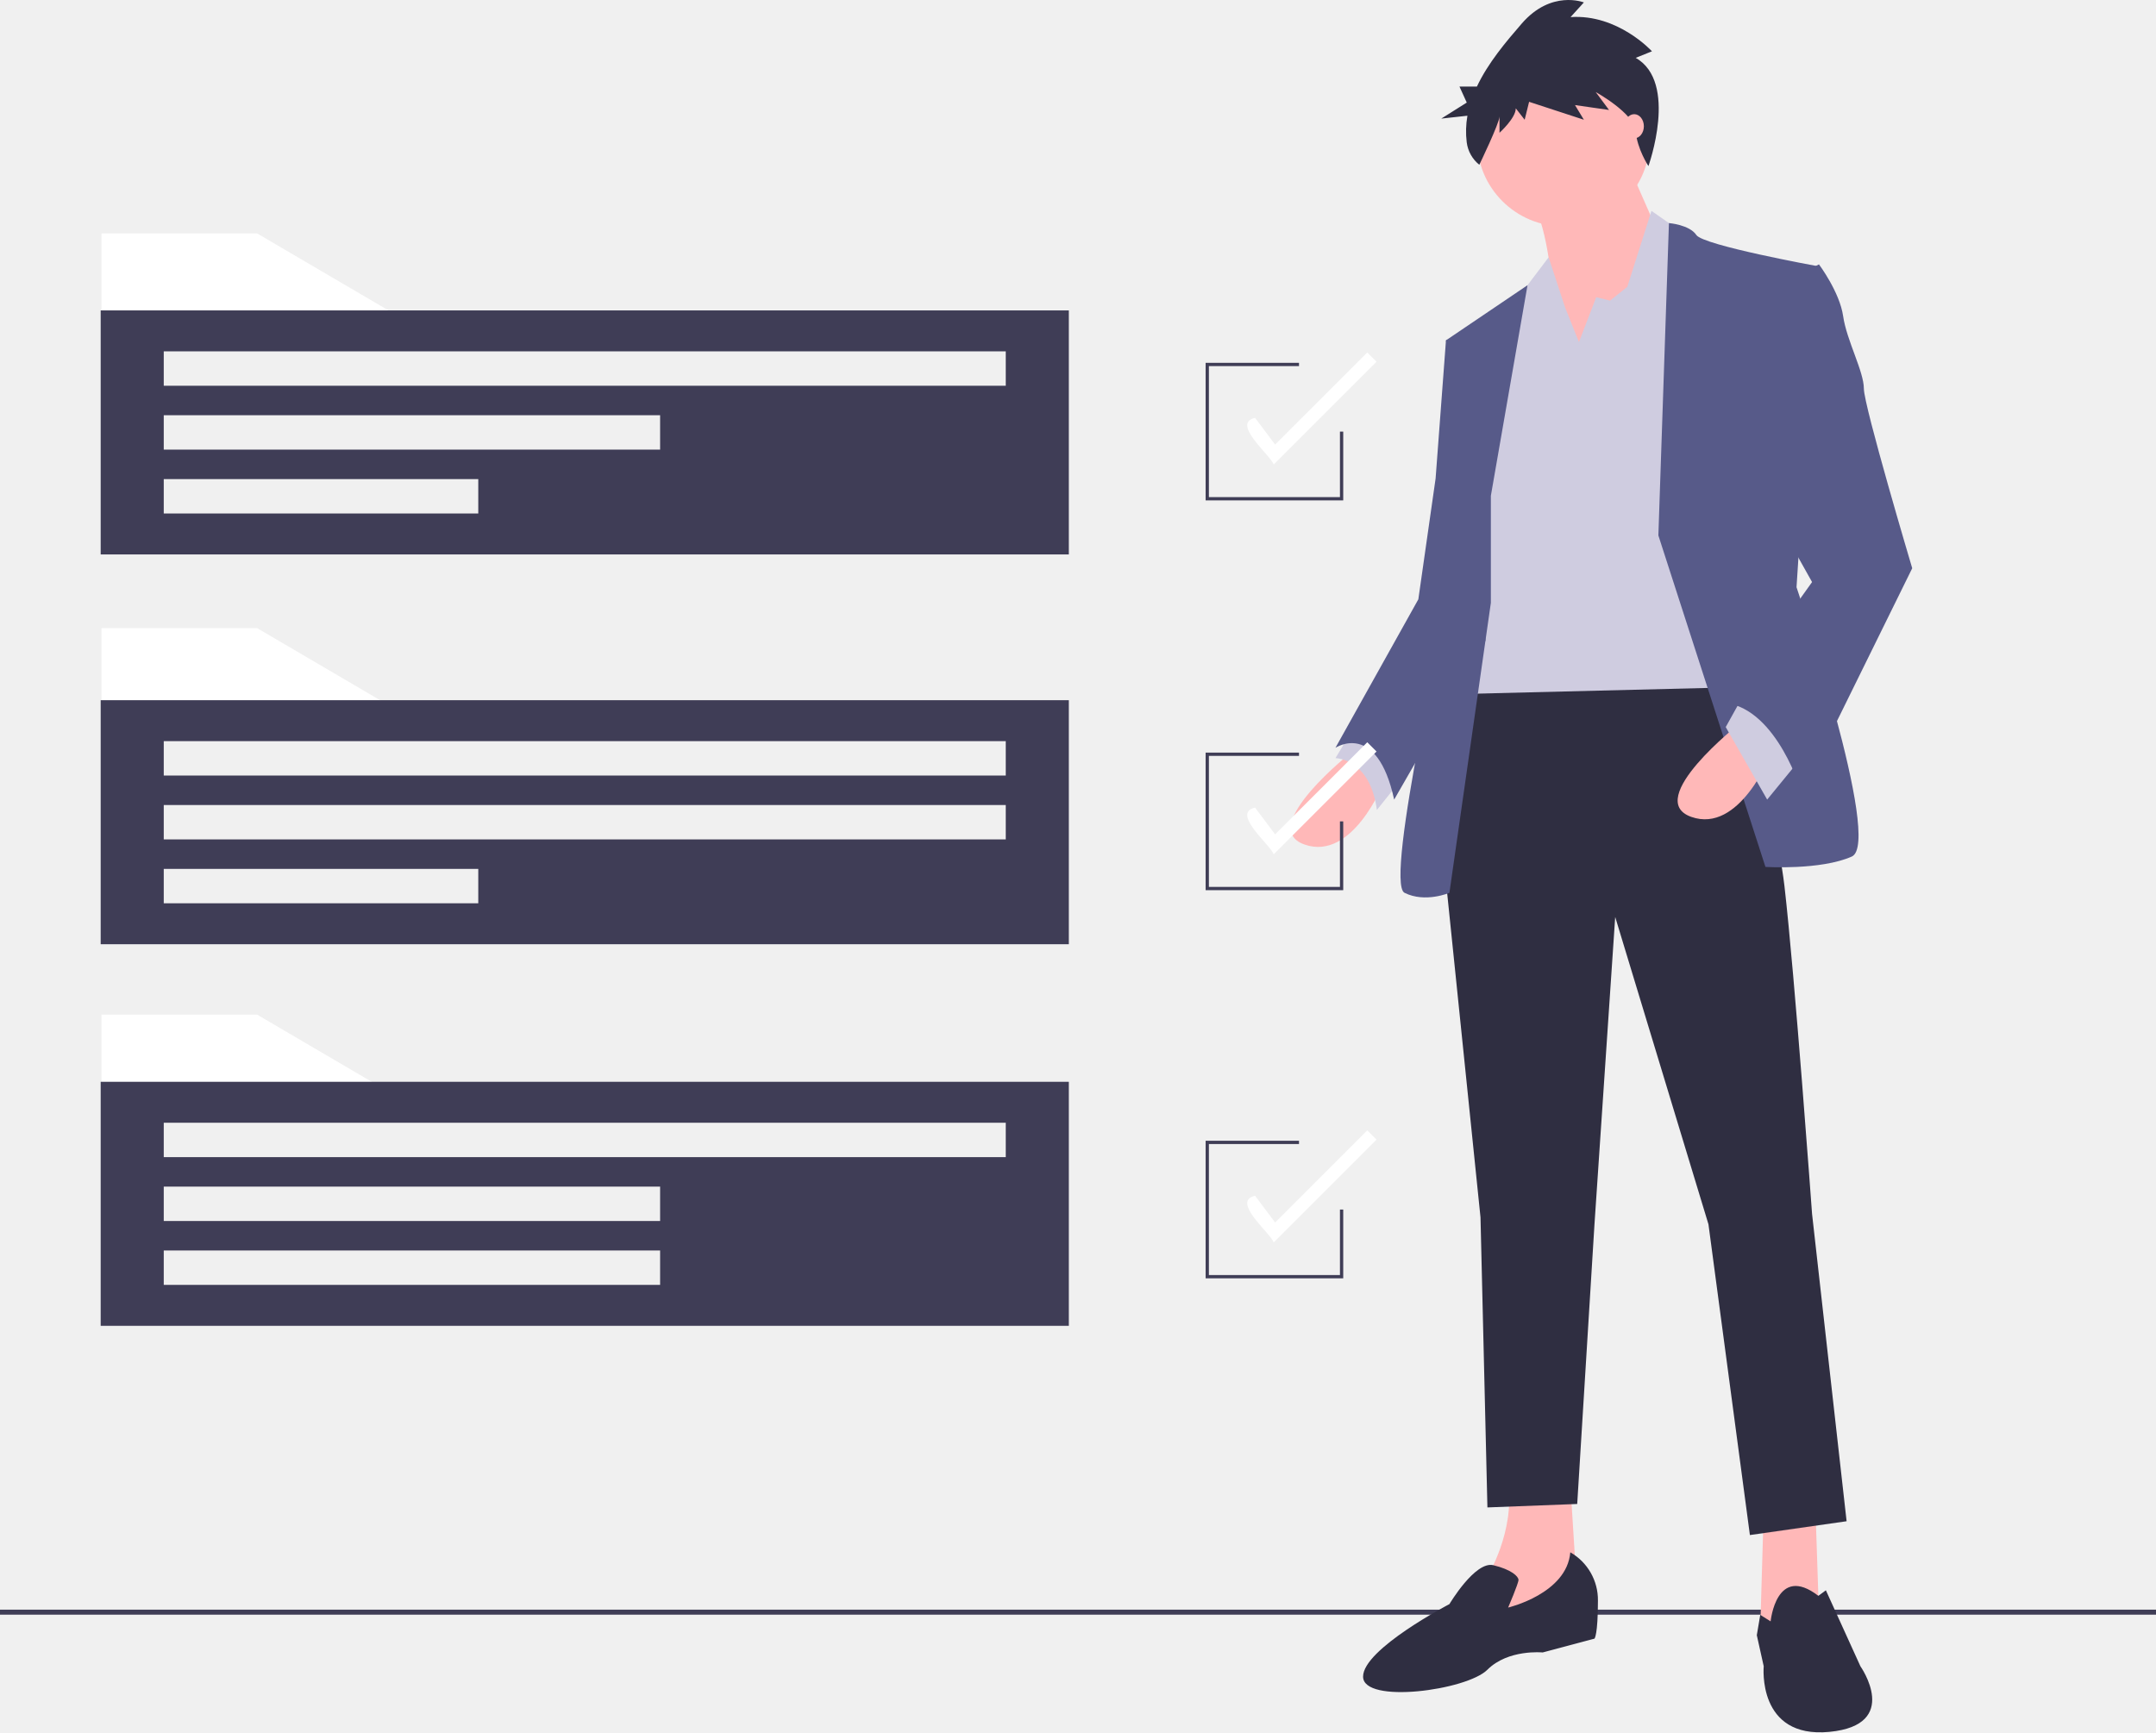
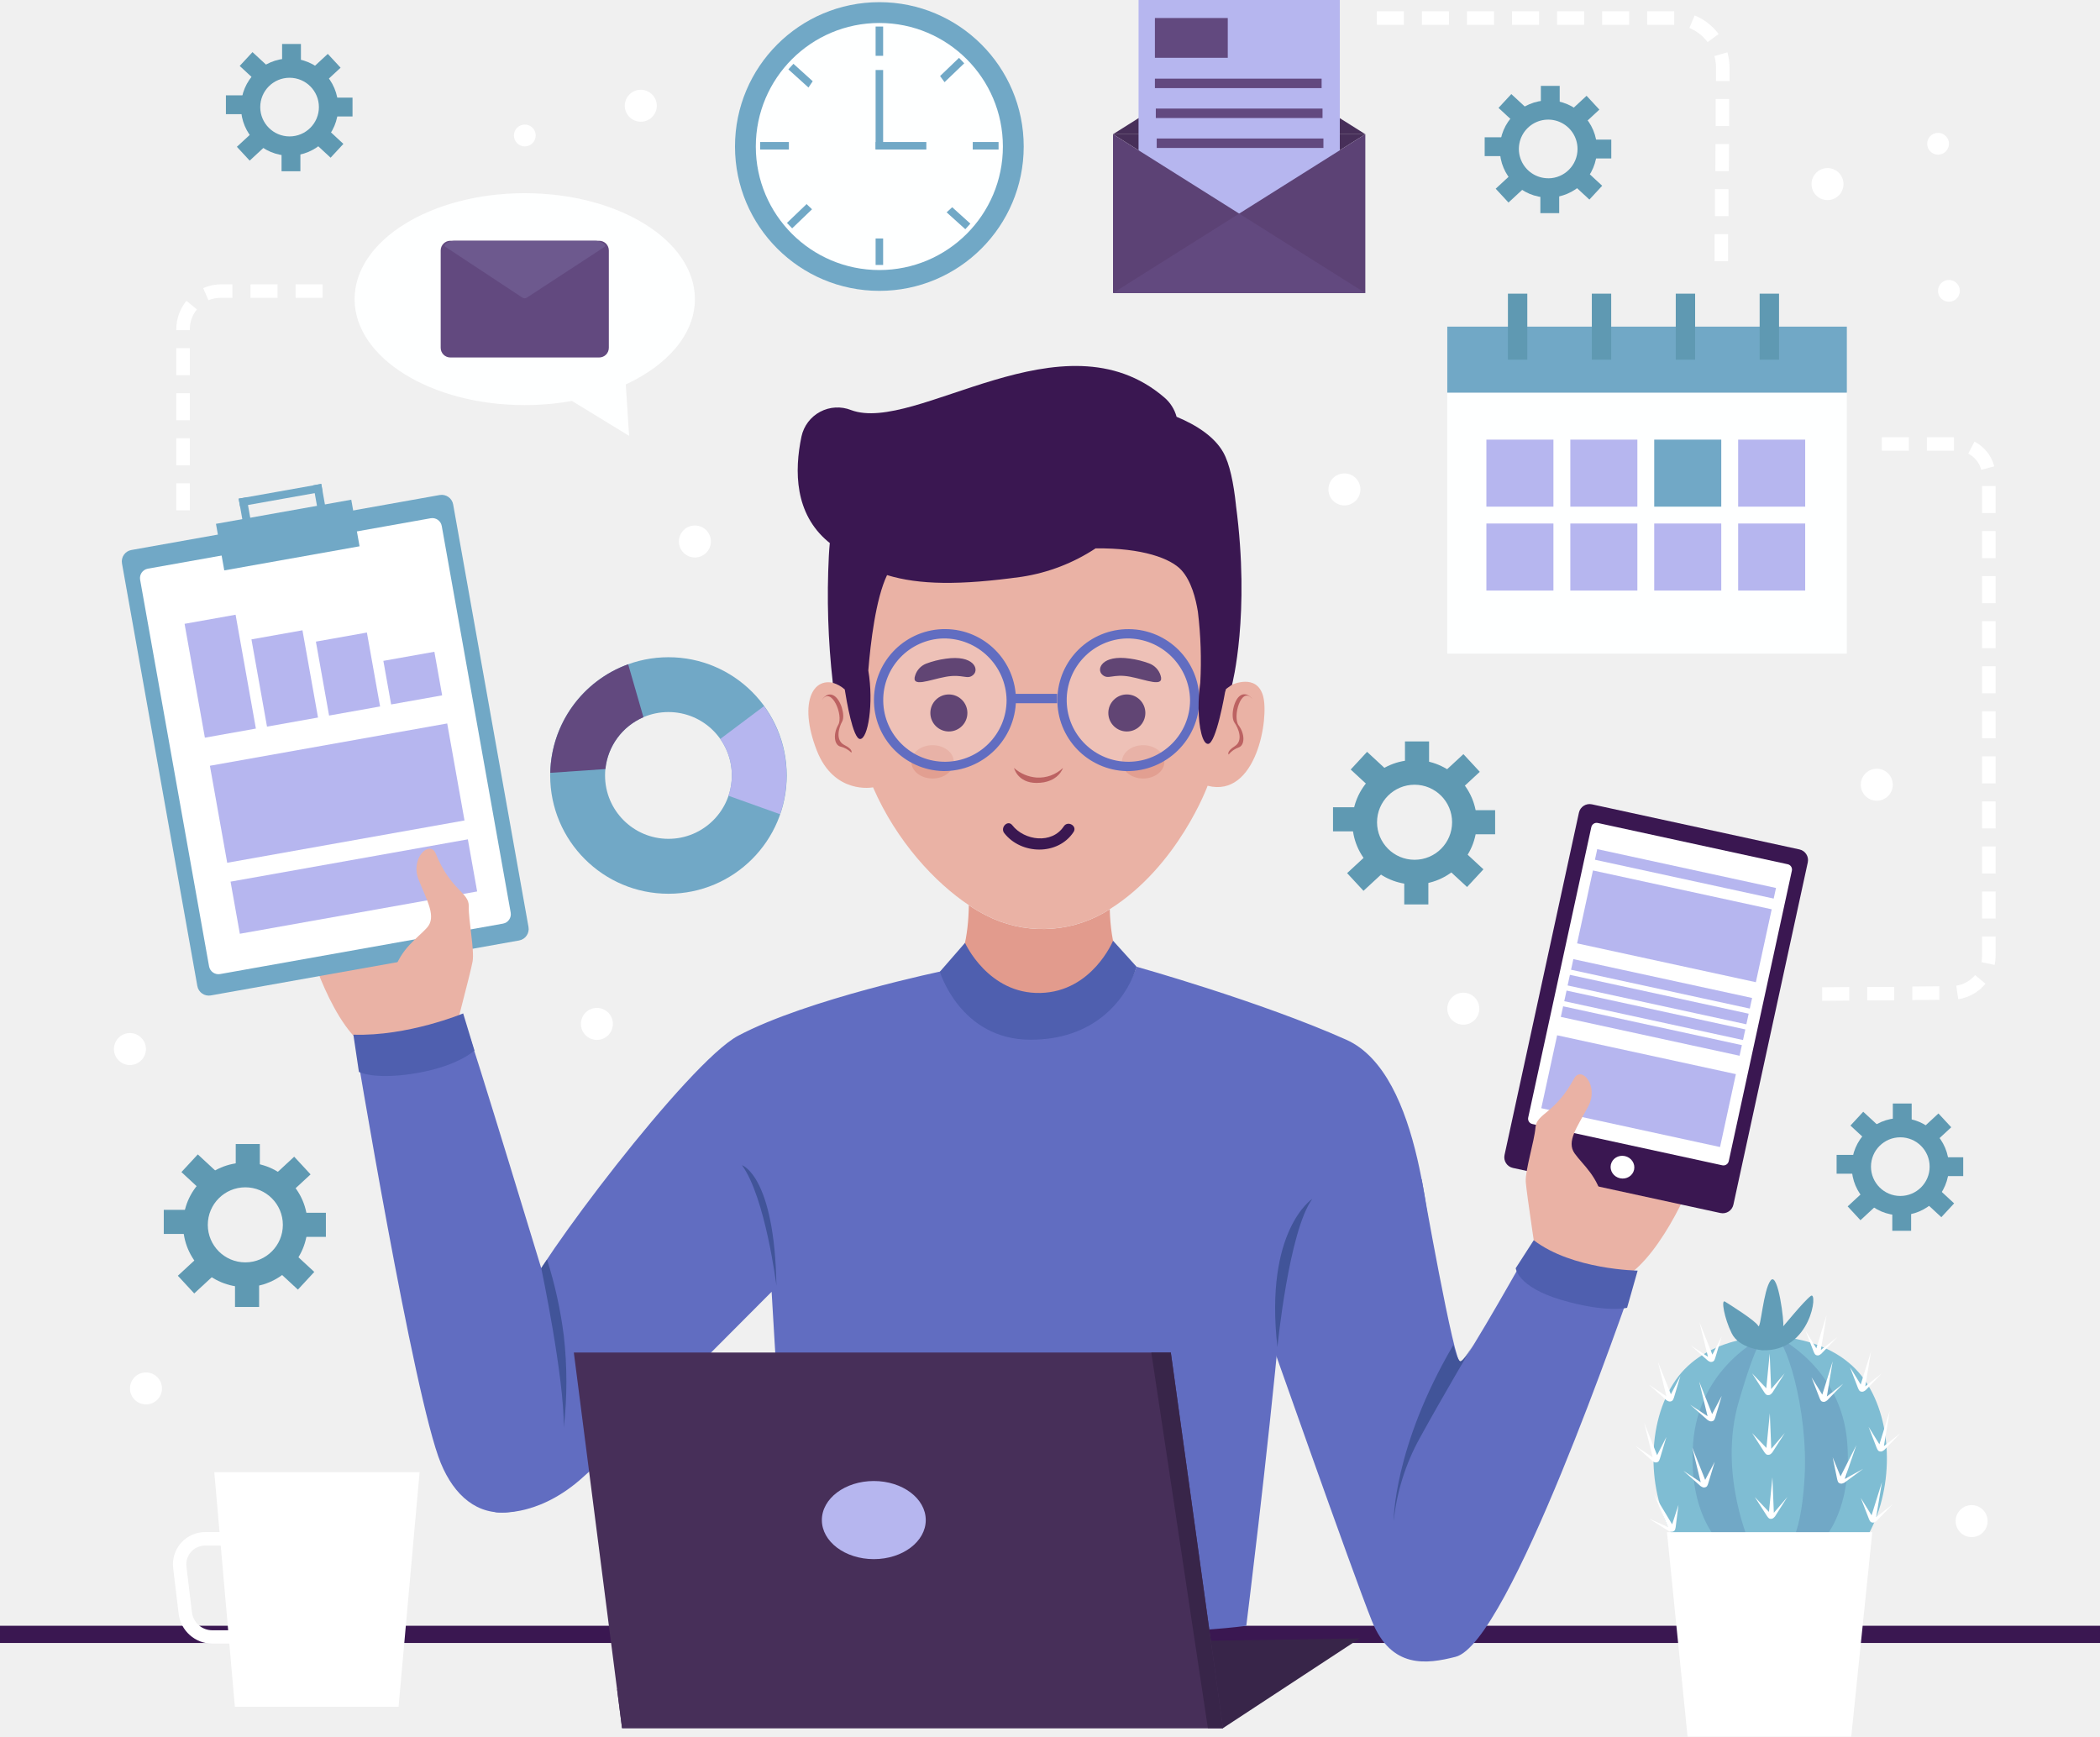
- <svg xmlns="http://www.w3.org/2000/svg" id="b3347a10-18dd-4c71-91c3-38a98340ba03" data-name="Layer 1" width="963.51" height="774.364" viewBox="0 0 963.51 774.364">
-   <rect y="719.526" width="963.51" height="2.241" fill="#3f3d56" />
-   <path d="M722.77,398.628s-43.217,33.956-21.609,41.674,35.5-27.783,35.5-27.783Z" transform="translate(-118.2452 -62.8178)" fill="#ffb8b8" />
-   <path d="M724.313,386.28l-9.261,15.435s15.435,0,18.522,23.152l12.348-15.435Z" transform="translate(-118.2452 -62.8178)" fill="#cfcce0" />
-   <polygon points="811.35 675.375 812.894 721.679 794.372 732.483 786.655 727.853 788.198 675.375 811.35 675.375" fill="#ffb8b8" />
-   <path d="M820.009,725.845l3.087,49.391-43.217,18.522,3.087-26.239s12.348-20.065,9.261-41.674Z" transform="translate(-118.2452 -62.8178)" fill="#ffb8b8" />
-   <path d="M886.378,353.868s24.696,64.826,29.326,104.956,12.348,146.63,12.348,146.63L943.487,742.823l-43.217,6.174L881.748,610.084,840.074,472.715l-9.261,137.369-7.717,125.021-40.13,1.543-3.087-129.652L762.9,441.846l9.261-78.717Z" transform="translate(-118.2452 -62.8178)" fill="#2f2e41" />
-   <path d="M909.53,787.584s2.532-25.923,21.331-11.418l3.365-2.473,15.435,33.956s18.522,26.239-13.891,29.326-29.326-29.326-29.326-29.326l-3.087-13.891,1.543-9.097Z" transform="translate(-118.2452 -62.8178)" fill="#2f2e41" />
-   <path d="M820.009,756.714a24.521,24.521,0,0,1,12.348,21.609c0,15.435-1.543,16.978-1.543,16.978L807.661,801.475s-15.435-1.543-24.696,7.717-55.565,15.435-55.565,3.087,38.587-32.413,38.587-32.413,11.459-19.352,19.621-17.393,11.249,5.046,11.249,6.589-4.63,12.348-4.63,12.348S818.465,775.236,820.009,756.714Z" transform="translate(-118.2452 -62.8178)" fill="#2f2e41" />
-   <circle cx="698.677" cy="62.616" r="38.587" fill="#ffb8b8" />
-   <path d="M845.476,135.466l16.978,38.587-46.304,66.369s-3.087-72.543-12.348-84.891S845.476,135.466,845.476,135.466Z" transform="translate(-118.2452 -62.8178)" fill="#ffb8b8" />
-   <polygon points="705.622 152.909 713.34 132.844 719.513 134.387 727.231 128.213 738.035 94.257 753.47 105.061 773.535 307.256 648.514 310.343 665.492 169.887 680.927 129.757 692.068 115.028 699.448 137.474 705.622 152.909" fill="#cfcce0" />
-   <path d="M859.367,302.161l4.723-139.62s9.168.707,12.255,5.337,54.022,13.891,54.022,13.891l-9.261,143.543s38.587,114.217,24.696,120.391-38.587,4.63-38.587,4.63Z" transform="translate(-118.2452 -62.8178)" fill="#575a89" />
-   <path d="M784.509,284.411l16.374-94.098-36.439,24.642,9.261,67.913-7.717,46.304S736.661,457.28,745.922,461.911s20.065,0,20.065,0l18.522-129.652Z" transform="translate(-118.2452 -62.8178)" fill="#575a89" />
-   <path d="M775.248,211.868l-10.804,3.087-4.63,61.739-7.717,54.022L715.053,397.085s18.522-12.348,26.239,23.152l40.796-71.026Z" transform="translate(-118.2452 -62.8178)" fill="#575a89" />
-   <path d="M895.639,386.28s-43.217,33.956-21.609,41.674,35.5-27.783,35.5-27.783Z" transform="translate(-118.2452 -62.8178)" fill="#ffb8b8" />
-   <polygon points="803.633 340.441 789.742 357.419 771.22 325.006 778.937 311.115 803.633 340.441" fill="#cfcce0" />
-   <path d="M918.791,187.172l12.348-6.174s9.261,12.348,10.804,23.152,9.261,24.696,9.261,32.413,21.609,80.261,21.609,80.261L923.422,417.15s-10.804-37.043-33.956-40.13L928.052,322.998,906.443,284.411Z" transform="translate(-118.2452 -62.8178)" fill="#575a89" />
-   <path d="M849.225,88.668l7.276-2.913S841.287,69.005,820.119,70.462l5.954-6.554s-14.553-5.826-27.783,9.467c-6.955,8.039-15.001,17.489-20.018,28.135h-7.793l3.252,7.161L762.349,115.832l11.684-1.286a40.018,40.018,0,0,0-.317,11.878,15.369,15.369,0,0,0,5.628,10.054h0s9.024-18.679,9.024-21.592v7.283s7.276-6.554,7.276-10.924l3.969,5.098,1.984-8.011,24.475,8.011-3.969-6.554,15.214,2.185-5.954-8.011s17.199,9.467,17.86,17.478c.661,8.011,5.696,15.602,5.696,15.602S868.408,99.592,849.225,88.668Z" transform="translate(-118.2452 -62.8178)" fill="#2f2e41" />
-   <ellipse cx="730.318" cy="56.442" rx="4.322" ry="5.402" fill="#ffb8b8" />
-   <polygon points="178.601 318.118 45.361 318.118 45.361 280.782 114.91 280.782 178.601 318.118" fill="#ffffff" />
-   <path d="M163.24,375.811V484.893H595.905V375.811ZM331.987,466.591H191.426V451.217H331.987ZM567.72,438.039h-376.294V422.665h376.294Zm0-28.551h-376.294V394.114h376.294Z" transform="translate(-118.2452 -62.8178)" fill="#3f3d56" />
-   <polygon points="178.601 141.685 45.361 141.685 45.361 104.348 114.91 104.348 178.601 141.685" fill="#ffffff" />
-   <path d="M163.24,201.574V310.655H595.905V201.574ZM331.987,292.353H191.426V276.979H331.987Zm81.262-28.551H191.426V248.428H413.249Zm154.471-28.551h-376.294V219.876h376.294Z" transform="translate(-118.2452 -62.8178)" fill="#3f3d56" />
-   <polygon points="178.601 490.891 45.361 490.891 45.361 453.555 114.91 453.555 178.601 490.891" fill="#ffffff" />
-   <path d="M163.24,546.388V655.47H595.905V546.388Zm250.009,90.779H191.426V621.793H413.249Zm0-28.551H191.426V593.242H413.249Zm154.471-28.551h-376.294V564.69h376.294Z" transform="translate(-118.2452 -62.8178)" fill="#3f3d56" />
-   <polygon points="600.285 223.679 538.789 223.679 538.789 162.183 580.519 162.183 580.519 163.647 540.254 163.647 540.254 222.215 598.821 222.215 598.821 192.931 600.285 192.931 600.285 223.679" fill="#3f3d56" />
-   <path d="M687.466,270.456c-1.421-4.196-19.242-18.46-8.322-20.857l8.955,11.941,41.172-41.171,4.141,4.141Z" transform="translate(-118.2452 -62.8178)" fill="#ffffff" />
-   <polygon points="600.285 397.916 538.789 397.916 538.789 336.42 580.519 336.42 580.519 337.885 540.254 337.885 540.254 396.452 598.821 396.452 598.821 367.168 600.285 367.168 600.285 397.916" fill="#3f3d56" />
-   <path d="M687.466,444.694c-1.421-4.196-19.242-18.46-8.322-20.857l8.955,11.941,41.172-41.171,4.141,4.141Z" transform="translate(-118.2452 -62.8178)" fill="#ffffff" />
-   <polygon points="600.285 571.421 538.789 571.421 538.789 509.926 580.519 509.926 580.519 511.39 540.254 511.39 540.254 569.957 598.821 569.957 598.821 540.673 600.285 540.673 600.285 571.421" fill="#3f3d56" />
-   <path d="M687.466,618.199c-1.421-4.196-19.242-18.46-8.322-20.857l8.955,11.941,41.172-41.171,4.141,4.141Z" transform="translate(-118.2452 -62.8178)" fill="#ffffff" />
+ <svg xmlns="http://www.w3.org/2000/svg" id="OBJECTS" viewBox="0 0 466.09 385.46">
+   <defs>
+     <style>.cls-1{fill:#5f99b2;}.cls-2{fill:#7fbdd3;}.cls-3{fill:#71a8c6;}.cls-4{fill:#fff;}.cls-5{fill:#629db7;}.cls-17,.cls-6{fill:#feffff;}.cls-7{fill:#3a1751;}.cls-8{fill:#62497f;}.cls-9{fill:#6d598e;}.cls-10{fill:#b6b6ef;}.cls-11{fill:#472f59;}.cls-12{fill:#5c4275;}.cls-13{fill:#e29b8d;}.cls-14{fill:#eab2a5;}.cls-15{fill:#bc6262;}.cls-16{fill:#e29f91;}.cls-17{opacity:0.2;}.cls-18{fill:#616dc1;}.cls-19{fill:#415499;}.cls-20{fill:#4f5faf;}.cls-21{fill:#382549;}</style>
+   </defs>
+   <path class="cls-1" d="M330.83,223.42a13.81,13.81,0,1,0,13.81,13.81A13.81,13.81,0,0,0,330.83,223.42Zm0,22.14a8.33,8.33,0,1,1,8.33-8.33A8.33,8.33,0,0,1,330.83,245.56Z" transform="translate(-16.87 -54.72)" />
+   <rect class="cls-1" x="311.83" y="164.57" width="5.35" height="7.24" />
+   <rect class="cls-1" x="313.66" y="232.95" width="5.35" height="7.24" transform="translate(62.91 498.19) rotate(-90)" />
+   <rect class="cls-1" x="342.41" y="233.61" width="5.35" height="7.24" transform="translate(90.99 527.59) rotate(-90)" />
+   <rect class="cls-1" x="338.17" y="222.91" width="5.35" height="7.24" transform="translate(258.66 -232.2) rotate(47.21)" />
+   <rect class="cls-1" x="318.44" y="222.4" width="5.35" height="7.24" transform="translate(688.26 89.19) rotate(132.79)" />
+   <rect class="cls-1" x="311.67" y="193.51" width="5.35" height="7.24" />
+   <rect class="cls-1" x="338.97" y="243.58" width="5.35" height="7.24" transform="translate(-88.72 275.25) rotate(-47.21)" />
+   <rect class="cls-1" x="317.64" y="244.41" width="5.35" height="7.24" transform="translate(339.04 596.86) rotate(-132.79)" />
+   <path class="cls-1" d="M71.32,312.78a13.81,13.81,0,1,0,13.81,13.81A13.81,13.81,0,0,0,71.32,312.78Zm0,22.14a8.33,8.33,0,1,1,8.33-8.33A8.33,8.33,0,0,1,71.32,334.92Z" transform="translate(-16.87 -54.72)" />
+   <rect class="cls-1" x="52.32" y="253.93" width="5.35" height="7.24" />
+   <rect class="cls-1" x="54.15" y="322.31" width="5.35" height="7.24" transform="translate(-285.96 328.04) rotate(-90)" />
+   <rect class="cls-1" x="82.9" y="322.97" width="5.35" height="7.24" transform="translate(-257.88 357.44) rotate(-90)" />
+   <rect class="cls-1" x="78.66" y="312.27" width="5.35" height="7.24" transform="translate(241.02 -13.11) rotate(47.21)" />
+   <rect class="cls-1" x="58.93" y="311.76" width="5.35" height="7.24" transform="translate(318.03 429.69) rotate(132.79)" />
+   <rect class="cls-1" x="52.16" y="282.86" width="5.35" height="7.24" />
+   <rect class="cls-1" x="79.46" y="332.94" width="5.35" height="7.24" transform="translate(-237.5 113.47) rotate(-47.21)" />
+   <rect class="cls-1" x="58.13" y="333.77" width="5.35" height="7.24" transform="translate(-162.34 556.49) rotate(-132.79)" />
+   <path class="cls-1" d="M438.64,302.89a10.79,10.79,0,1,0,10.79,10.79A10.79,10.79,0,0,0,438.64,302.89Zm0,17.29a6.51,6.51,0,1,1,6.51-6.5A6.51,6.51,0,0,1,438.64,320.18Z" transform="translate(-16.87 -54.72)" />
+   <rect class="cls-1" x="420.11" y="244.94" width="4.18" height="5.65" />
+   <rect class="cls-1" x="425.24" y="310.33" width="4.18" height="5.65" transform="translate(97.3 685.76) rotate(-90)" />
+   <rect class="cls-1" x="447.68" y="310.85" width="4.18" height="5.65" transform="translate(119.23 708.73) rotate(-90)" />
+   <rect class="cls-1" x="444.37" y="302.49" width="4.18" height="5.65" transform="translate(350.35 -284.44) rotate(47.21)" />
+   <rect class="cls-1" x="428.97" y="302.09" width="4.18" height="5.65" transform="translate(930.78 141.02) rotate(132.79)" />
+   <rect class="cls-1" x="419.99" y="267.54" width="4.18" height="5.65" />
+   <rect class="cls-1" x="445" y="318.64" width="4.18" height="5.65" transform="translate(-109.4 376.44) rotate(-47.21)" />
+   <rect class="cls-1" x="428.34" y="319.28" width="4.18" height="5.65" transform="translate(469.6 802.07) rotate(-132.79)" />
+   <path class="cls-1" d="M360.53,77A10.79,10.79,0,1,0,371.32,87.8,10.79,10.79,0,0,0,360.53,77Zm0,17.29A6.51,6.51,0,1,1,367,87.8,6.51,6.51,0,0,1,360.53,94.3Z" transform="translate(-16.87 -54.72)" />
+   <rect class="cls-1" x="341.99" y="19.06" width="4.18" height="5.65" />
+   <rect class="cls-1" x="347.12" y="84.45" width="4.18" height="5.65" transform="translate(245.07 381.77) rotate(-90)" />
+   <rect class="cls-1" x="369.57" y="84.97" width="4.18" height="5.65" transform="translate(267 404.74) rotate(-90)" />
+   <rect class="cls-1" x="366.26" y="76.61" width="4.18" height="5.65" transform="translate(159.55 -299.56) rotate(47.21)" />
+   <rect class="cls-1" x="350.86" y="76.21" width="4.18" height="5.65" transform="translate(633.85 -180.99) rotate(132.79)" />
+   <rect class="cls-1" x="341.88" y="41.66" width="4.18" height="5.65" />
+   <rect class="cls-1" x="366.89" y="92.76" width="4.18" height="5.65" transform="translate(31.31 246.69) rotate(-47.21)" />
+   <rect class="cls-1" x="350.23" y="93.4" width="4.18" height="5.65" transform="translate(504.18 365.42) rotate(-132.79)" />
+   <path class="cls-1" d="M81.14,67.7A10.79,10.79,0,1,0,91.93,78.49,10.79,10.79,0,0,0,81.14,67.7Zm0,17.3a6.51,6.51,0,1,1,6.51-6.51A6.51,6.51,0,0,1,81.14,85Z" transform="translate(-16.87 -54.72)" />
+   <rect class="cls-1" x="62.61" y="9.76" width="4.18" height="5.65" />
+   <rect class="cls-1" x="67.74" y="75.15" width="4.18" height="5.65" transform="translate(-25.01 93.08) rotate(-90)" />
+   <rect class="cls-1" x="90.19" y="75.67" width="4.18" height="5.65" transform="translate(-3.08 116.04) rotate(-90)" />
+   <rect class="cls-1" x="86.88" y="67.31" width="4.18" height="5.65" transform="translate(63.13 -97.52) rotate(47.21)" />
+   <rect class="cls-1" x="71.47" y="66.91" width="4.18" height="5.65" transform="translate(157.84 8.41) rotate(132.79)" />
+   <rect class="cls-1" x="62.49" y="32.36" width="4.18" height="5.65" />
+   <rect class="cls-1" x="87.5" y="83.45" width="4.18" height="5.65" transform="translate(-51.45 38.69) rotate(-47.21)" />
+   <rect class="cls-1" x="70.84" y="84.1" width="4.18" height="5.65" transform="translate(41.82 144.77) rotate(-132.79)" />
+   <path class="cls-2" d="M408.32,351.4s-12.95.14-19.55,9.66-6.37,24.81-.41,34.95,19.06-2.81,19.06-2.81l.9-41.8" transform="translate(-16.87 -54.72)" />
+   <path class="cls-3" d="M408.32,351.4s-14.48,6.68-15.68,23.78,7.25,23.32,7.25,23.32,6.73,2.62,7.33-.45-6.5-17.42,1.1-46.65" transform="translate(-16.87 -54.72)" />
+   <path class="cls-2" d="M411.2,351.4s12.95.14,19.55,9.66,6.37,24.81.41,34.95-19.06-2.81-19.06-2.81l-.9-41.8" transform="translate(-16.87 -54.72)" />
+   <path class="cls-3" d="M411.2,351.4s14.48,6.68,15.68,23.78-7.24,23.32-7.24,23.32-6.74,2.62-7.34-.45,6.5-17.42-1.1-46.65" transform="translate(-16.87 -54.72)" />
+   <path class="cls-2" d="M405.64,398.35s-7.67-16.23-2.82-32.65,5.83-14.58,7.62-14.62c2.62-.06,7.82,16.4,6.95,31.65s-4.66,16.41-4.66,16.41Z" transform="translate(-16.87 -54.72)" />
+   <path class="cls-4" d="M405.74,359.55l2.7,4.2c.32.46.48.64.85.64s.54-.09.94-.53l2.74-4.31-3,3.5-.32-7.9-.76,7.71Z" transform="translate(-16.87 -54.72)" />
+   <path class="cls-4" d="M405.74,372.8l2.7,4.21c.32.45.48.63.85.63s.54-.09.94-.53L413,372.8l-3,3.51-.32-7.91-.76,7.71Z" transform="translate(-16.87 -54.72)" />
+   <path class="cls-4" d="M406.34,387l2.7,4.21c.32.45.48.64.85.64s.54-.09.94-.54l2.74-4.31-3,3.51-.32-7.9-.76,7.7Z" transform="translate(-16.87 -54.72)" />
+   <path class="cls-4" d="M417.61,350.1l1.8,4.65c.22.51.34.72.69.8s.55,0,1-.34l3.55-3.68L421,354.37l1.29-7.81L420,354Z" transform="translate(-16.87 -54.72)" />
+   <path class="cls-4" d="M427.46,358.17l1.79,4.65c.23.51.34.72.7.79s.55,0,1-.33l3.56-3.69-3.65,2.85,1.29-7.81-2.3,7.4Z" transform="translate(-16.87 -54.72)" />
+   <path class="cls-4" d="M418.93,360.42l1.8,4.65c.22.51.34.72.7.79s.55,0,1-.33l3.56-3.69-3.65,2.85,1.29-7.81-2.31,7.4Z" transform="translate(-16.87 -54.72)" />
+   <path class="cls-4" d="M431.6,371.43l1.79,4.66c.23.51.34.72.7.79s.55,0,1-.33l3.56-3.69L435,375.7l1.29-7.8L434,375.3Z" transform="translate(-16.87 -54.72)" />
+   <path class="cls-4" d="M423.63,378.19l1,4.88c.14.54.22.77.56.89s.54.11,1.07-.16l4.13-3.05L426.3,383l2.58-7.49-3.51,6.92Z" transform="translate(-16.87 -54.72)" />
+   <path class="cls-4" d="M429.87,387.21l1.8,4.65c.22.52.34.72.7.8s.55,0,1-.34l3.56-3.68-3.65,2.84,1.29-7.81-2.31,7.4Z" transform="translate(-16.87 -54.72)" />
+   <path class="cls-4" d="M399,351.37l-1.44,4.77c-.18.53-.28.74-.64.84s-.54.06-1-.26l-3.83-3.4,3.86,2.56-1.89-7.69,2.87,7.21Z" transform="translate(-16.87 -54.72)" />
+   <path class="cls-4" d="M389.83,360.14l-1.43,4.78c-.19.52-.29.74-.64.84s-.55.06-1.05-.26l-3.83-3.41,3.85,2.56L384.85,357l2.87,7.2Z" transform="translate(-16.87 -54.72)" />
+   <path class="cls-4" d="M399,364.56l-1.43,4.77c-.19.53-.29.75-.64.84s-.55.06-1.05-.25L392,366.51l3.86,2.56L394,361.38l2.87,7.21Z" transform="translate(-16.87 -54.72)" />
+   <path class="cls-4" d="M397.45,379.18,396,384c-.18.52-.28.74-.64.84s-.54.06-1.05-.26l-3.83-3.41,3.86,2.56L392.46,376l2.87,7.2Z" transform="translate(-16.87 -54.72)" />
+   <path class="cls-4" d="M386.72,373.68l-1.43,4.77c-.19.53-.29.75-.64.84s-.55.06-1-.25l-3.83-3.41,3.85,2.56-1.88-7.69,2.87,7.21Z" transform="translate(-16.87 -54.72)" />
+   <path class="cls-4" d="M389.4,388.75l-.62,4.94c-.1.55-.16.78-.49.93s-.53.15-1.08-.08l-4.35-2.75,4.23,1.91L384,386.42l4,6.65Z" transform="translate(-16.87 -54.72)" />
+   <path class="cls-5" d="M408,354.43s-5.12-.39-6.78-3.76-2.39-7.59-1.51-7.05,6.83,4.26,7.38,5.38,1.12-8,2.78-10.08,3.07,9.67,2.77,10.17,4.46-5.47,6.13-6.72S418.85,354.82,408,354.43Z" transform="translate(-16.87 -54.72)" />
+   <circle class="cls-3" cx="195.17" cy="32.52" r="32.04" />
+   <circle class="cls-6" cx="195.17" cy="32.52" r="27.42" />
+   <rect class="cls-3" x="194.34" y="5.89" width="1.67" height="6.5" />
+   <rect class="cls-3" x="194.34" y="52.93" width="1.67" height="5.88" />
+   <rect class="cls-3" x="187.93" y="83.88" width="1.67" height="6.38" transform="translate(84.83 221.12) rotate(-90)" />
+   <rect class="cls-3" x="234.8" y="84.21" width="1.67" height="5.73" transform="translate(131.69 267.99) rotate(-90)" />
+   <polygon class="cls-3" points="180.38 18.03 179.44 19.43 174.98 15.4 176.1 14.16 180.38 18.03" />
+   <polygon class="cls-3" points="215.37 49.64 214.25 50.88 210.1 47.13 211.34 46 215.37 49.64" />
+   <polygon class="cls-3" points="208.65 16.88 209.64 18.24 214.01 14.05 212.85 12.84 208.65 16.88" />
+   <polygon class="cls-3" points="174.66 49.48 175.82 50.68 180.23 46.45 179.02 45.3 174.66 49.48" />
+   <rect class="cls-3" x="211.2" y="70.26" width="1.67" height="17.59" transform="translate(407.21 103.39) rotate(180)" />
+   <rect class="cls-3" x="194.34" y="31.52" width="11.26" height="1.67" />
+   <path class="cls-4" d="M421.3,276.86l0-3,6-.05,0,3Zm10-.08,0-3,6,0,0,3Zm10-.09,0-3,6-.05,0,3Zm10.2-.18-.44-3a6.82,6.82,0,0,0,4.18-2.36l2.3,1.92A9.71,9.71,0,0,1,451.5,276.51Zm8.08-7.62-2.93-.61a7.28,7.28,0,0,0,.14-1.39V262.6h3v4.29A9.57,9.57,0,0,1,459.58,268.89Zm.21-10.29h-3v-6h3Zm0-10h-3v-6h3Zm0-10h-3v-6h3Zm0-10h-3v-6h3Zm0-10h-3v-6h3Zm0-10h-3v-6h3Zm0-10h-3v-6h3Zm0-10h-3v-6h3Zm0-10h-3v-6h3Zm0-10h-3v-6h3ZM456.6,159a5.68,5.68,0,0,0-2.88-3.6l1.38-2.66a8.68,8.68,0,0,1,4.4,5.49Zm-6.06-4.24h-6v-3h6Zm-10,0h-6v-3h6Z" transform="translate(-16.87 -54.72)" />
+   <rect class="cls-7" y="360.86" width="466.09" height="3.82" />
+   <polygon class="cls-4" points="410.88 385.46 374.55 385.46 369.98 340.08 415.55 340.08 410.88 385.46" />
+   <path class="cls-6" d="M171.1,121.12c0-13-16.91-23.52-37.77-23.52s-37.76,10.53-37.76,23.52,16.91,23.52,37.76,23.52a59.13,59.13,0,0,0,10.48-.93h0l12.69,7.75-.74-11.41h0C165,135.78,171.1,128.89,171.1,121.12Z" transform="translate(-16.87 -54.72)" />
+   <rect class="cls-8" x="114.67" y="108.16" width="37.32" height="25.91" rx="2.15" transform="translate(249.8 187.51) rotate(-180)" />
+   <path class="cls-9" d="M133.87,120.74,151,109.55c.76-.53-1-1.39-2-1.39H117.7c-.93,0-2.71.8-2,1.33l17.05,11.25A.92.92,0,0,0,133.87,120.74Z" transform="translate(-16.87 -54.72)" />
+   <polygon class="cls-4" points="88.46 378.84 52.13 378.84 47.56 326.77 93.13 326.77 88.46 378.84" />
+   <path class="cls-4" d="M75.87,419.55H64a7.54,7.54,0,0,1-7.48-6.64l-1.22-10.13a7.16,7.16,0,0,1,7.12-8h8.37v3H62.39a4.17,4.17,0,0,0-4.14,4.67l1.22,10.13a4.54,4.54,0,0,0,4.5,4h11.9Z" transform="translate(-16.87 -54.72)" />
+   <rect class="cls-6" x="321.22" y="87.15" width="88.68" height="57.94" />
+   <rect class="cls-3" x="321.22" y="72.5" width="88.68" height="14.65" />
+   <rect class="cls-1" x="334.68" y="65.18" width="4.3" height="14.65" />
+   <rect class="cls-1" x="353.3" y="65.18" width="4.3" height="14.65" />
+   <rect class="cls-1" x="371.93" y="65.18" width="4.3" height="14.65" />
+   <rect class="cls-1" x="390.55" y="65.18" width="4.3" height="14.65" />
+   <rect class="cls-10" x="329.9" y="97.58" width="14.88" height="14.88" />
+   <rect class="cls-10" x="348.53" y="97.58" width="14.88" height="14.88" />
+   <rect class="cls-3" x="367.15" y="97.58" width="14.88" height="14.88" />
+   <rect class="cls-10" x="385.78" y="97.58" width="14.88" height="14.88" />
+   <rect class="cls-10" x="329.9" y="116.2" width="14.88" height="14.88" />
+   <rect class="cls-10" x="348.53" y="116.2" width="14.88" height="14.88" />
+   <rect class="cls-10" x="367.15" y="116.2" width="14.88" height="14.88" />
+   <rect class="cls-10" x="385.78" y="116.2" width="14.88" height="14.88" />
+   <polyline class="cls-11" points="247.03 29.79 275.03 12.16 303.03 29.79" />
+   <polyline class="cls-11" points="247.03 29.79 275.03 47.41 303.03 29.79" />
+   <rect class="cls-10" x="252.7" width="44.67" height="57.67" />
+   <rect class="cls-8" x="256.33" y="4" width="16.17" height="8.83" />
+   <rect class="cls-8" x="256.33" y="17.46" width="37" height="2.1" />
+   <rect class="cls-8" x="256.53" y="24.1" width="37" height="2.1" />
+   <rect class="cls-8" x="256.73" y="30.74" width="37" height="2.1" />
+   <polygon class="cls-12" points="275.03 47.41 247.03 29.79 247.03 65.04 303.03 65.04 303.03 29.79 275.03 47.41" />
+   <polyline class="cls-8" points="247.03 65.04 275.03 47.41 303.03 65.04" />
+   <path class="cls-3" d="M165.24,200.6a26.25,26.25,0,1,0,26.24,26.24A26.24,26.24,0,0,0,165.24,200.6Zm0,40.31a14.07,14.07,0,1,1,14.06-14.07A14.07,14.07,0,0,1,165.24,240.91Z" transform="translate(-16.87 -54.72)" />
+   <path class="cls-8" d="M151.24,225.42a14.08,14.08,0,0,1,8.44-11.5h0l-3.39-11.76A26.25,26.25,0,0,0,139,226.26Z" transform="translate(-16.87 -54.72)" />
+   <path class="cls-10" d="M186.47,211.43l-9.74,7.31h0a14,14,0,0,1,1.82,12.61L190,235.45a26.23,26.23,0,0,0-3.56-24Z" transform="translate(-16.87 -54.72)" />
+   <circle class="cls-4" cx="324.78" cy="223.89" r="3.55" />
+   <circle class="cls-4" cx="298.39" cy="108.63" r="3.55" />
+   <circle class="cls-4" cx="416.55" cy="174.18" r="3.55" />
+   <circle class="cls-4" cx="437.6" cy="337.63" r="3.55" />
+   <circle class="cls-4" cx="32.4" cy="308.18" r="3.55" />
+   <circle class="cls-4" cx="132.48" cy="227.27" r="3.55" />
+   <circle class="cls-4" cx="405.61" cy="40.86" r="3.55" />
+   <circle class="cls-4" cx="116.48" cy="30.07" r="2.42" />
+   <circle class="cls-4" cx="432.56" cy="64.56" r="2.42" />
+   <circle class="cls-4" cx="430.15" cy="31.91" r="2.42" />
+   <circle class="cls-4" cx="154.23" cy="120.19" r="3.55" />
+   <circle class="cls-4" cx="142.22" cy="23.47" r="3.55" />
+   <circle class="cls-4" cx="28.84" cy="232.85" r="3.55" />
+   <path class="cls-4" d="M59,168H56v-6h3Zm0-10H56v-6h3Zm0-10H56v-6h3Zm0-10H56v-6h3Zm0-10H56v-.19a10,10,0,0,1,2.25-6.32l2.32,1.9A7,7,0,0,0,59,127.76Zm4.17-6.58-1.21-2.75a9.89,9.89,0,0,1,4-.84h2.49v3H65.94A6.94,6.94,0,0,0,63.13,121.37Zm25.3-.59h-6v-3h6Zm-10,0h-6v-3h6Z" transform="translate(-16.87 -54.72)" />
+   <path class="cls-4" d="M400.42,112.7l-3,0,0-6,3,0Zm.08-10-3,0,0-6,3,0Zm.08-10-3,0,.05-6,3,0Zm.08-10-3,0,0-6,3,0Zm.08-10-3,0,0-2.83a9.86,9.86,0,0,0-.36-2.71l2.88-.82a12.55,12.55,0,0,1,.48,3.45Zm-4.87-8.63a9.47,9.47,0,0,0-4.05-3.14L393,58.15a12.6,12.6,0,0,1,5.32,4.12Zm-7.41-3.85h-6v-3h6Zm-10,0h-6v-3h6Zm-10,0h-6v-3h6Zm-10,0h-6v-3h6Zm-10,0h-6v-3h6Zm-10,0h-6v-3h6Zm-10,0h-6v-3h6Z" transform="translate(-16.87 -54.72)" />
+   <path class="cls-13" d="M235.71,257.89a34.94,34.94,0,0,1-3.81-2.25c-.09,6.38-1.26,13.71-5.45,18.14-4.76,5,8.28,12,23,9.83s22.25-4.89,22.25-4.89-8.17-6.36-8.52-22.18l-1.43.86A27.44,27.44,0,0,1,235.71,257.89Z" transform="translate(-16.87 -54.72)" />
+   <path class="cls-14" d="M297.19,209.14c-1.44-5-6.87-2.44-6.87-2.44,1.57-16.94-.95-64.83-47.89-61.44s-39,61.62-39,61.62c-6-3-9.53,3.57-5.27,14.43,3.88,9.9,12.48,8.17,12.48,8.17,5.25,12.06,13.8,21.17,21.28,26.16a34.94,34.94,0,0,0,3.81,2.25,27.44,27.44,0,0,0,26-.49l1.43-.86c15.25-9.6,21.74-27.41,21.74-27.41C295.71,231.91,298.62,214.09,297.19,209.14Z" transform="translate(-16.87 -54.72)" />
+   <path class="cls-15" d="M294.74,209.77c.28.31-1.1-1.68-2.61-.65s-2.16,4.74-1.27,6,2,4,.07,5.22-1.37,1.86-1.37,1.86a5.08,5.08,0,0,1,2.23-1.58c1.4-.48,1.41-3,0-4.88S292.33,207,294.74,209.77Z" transform="translate(-16.87 -54.72)" />
+   <path class="cls-15" d="M199.35,210c-.25.35.91-1.79,2.53-.92s2.65,4.47,1.9,5.8-1.55,4.18.49,5.2,1.56,1.7,1.56,1.7a5,5,0,0,0-2.38-1.33c-1.45-.33-1.72-2.78-.53-4.85S201.45,207.05,199.35,210Z" transform="translate(-16.87 -54.72)" />
+   <path class="cls-15" d="M241.93,225.18s.78,3.32,5,3.32c4.86,0,5.86-3.32,5.86-3.32a7.85,7.85,0,0,1-5.84,2.13A8.5,8.5,0,0,1,241.93,225.18Z" transform="translate(-16.87 -54.72)" />
+   <ellipse class="cls-16" cx="206.98" cy="169.1" rx="4.71" ry="3.7" />
+   <path class="cls-7" d="M220,204.61a4.15,4.15,0,0,1,2.41-2.58,19.7,19.7,0,0,1,4.35-1.1c6.2-.91,7.51,2.34,6.14,3.57s-2.26-.27-6.16.45C223.2,205.59,219,207.46,220,204.61Z" transform="translate(-16.87 -54.72)" />
+   <circle class="cls-7" cx="210.6" cy="158.25" r="4.11" />
+   <ellipse class="cls-16" cx="253.72" cy="169.1" rx="4.71" ry="3.7" />
+   <path class="cls-7" d="M274.45,204.61A4.18,4.18,0,0,0,272,202a19.66,19.66,0,0,0-4.36-1.1c-6.19-.91-7.5,2.34-6.13,3.57s2.26-.27,6.16.45C271.23,205.59,275.41,207.46,274.45,204.61Z" transform="translate(-16.87 -54.72)" />
+   <circle class="cls-7" cx="250.1" cy="158.25" r="4.11" />
+   <path class="cls-7" d="M239.77,239.65c3.75,4.8,11.91,5,15.37-.25.89-1.35-1.27-2.6-2.16-1.27-2.63,4-8.75,3.2-11.44-.25-1-1.27-2.75.52-1.77,1.77Z" transform="translate(-16.87 -54.72)" />
+   <ellipse class="cls-17" cx="209.42" cy="155.49" rx="15.03" ry="14.21" />
+   <ellipse class="cls-17" cx="250.07" cy="155.3" rx="15.03" ry="14.21" />
+   <path class="cls-18" d="M226.22,225.87a15.76,15.76,0,1,1,16.14-15.75A16,16,0,0,1,226.22,225.87Zm0-29.44a13.69,13.69,0,1,0,14.06,13.69A13.9,13.9,0,0,0,226.22,196.43Z" transform="translate(-16.87 -54.72)" />
+   <path class="cls-18" d="M266.93,225.88a15.76,15.76,0,1,1,16.14-15.76A16,16,0,0,1,266.93,225.88Zm0-29.45A13.69,13.69,0,1,0,281,210.12,13.9,13.9,0,0,0,266.93,196.43Z" transform="translate(-16.87 -54.72)" />
+   <rect class="cls-18" x="224.45" y="154.01" width="10.17" height="2.08" />
+   <path class="cls-7" d="M291.18,166.82v-.07c-.51-4.74-1.37-9.09-2.83-11.66-1.94-3.42-5.86-6-10.34-7.86a8.6,8.6,0,0,0-2.71-4.28c-22.52-19.35-55.18,8.14-69.54,2.79a8.17,8.17,0,0,0-11,5.85c-1.62,7.69-1.51,17.13,5.87,23.33l.41.33c-.09.94-.16,1.89-.21,2.86a171.74,171.74,0,0,0,.88,28.17,6.87,6.87,0,0,1,2.65,1.47c.37,2.34,1.81,10.95,3.39,11,1.77.05,3.07-7.85,1.84-15.21.49-6.1,1.65-15.93,4.16-21.17,7.12,2.17,16.1,2.3,29.92.37a41,41,0,0,0,16.36-6.3c10.39-.13,16.75,2.25,19.09,4.87,2.15,2.4,3.15,6.25,3.62,9.2a90.91,90.91,0,0,1,.53,15.77,37.61,37.61,0,0,0-.38,5.59v.06h0c.05,4.45.91,7.91,2.09,7.91,1.83,0,3.79-11.48,3.79-11.48.08-.24.16-.48.22-.72l1.33-.94S294.41,191.14,291.18,166.82Z" transform="translate(-16.87 -54.72)" />
+   <path class="cls-14" d="M361.36,337l2.06,2.82s4.34,2.73,12.71-.89S392,318.59,394,312.46s1.55-8.84,2.81-13.52-4.26-15.67-7.1-22.66-8-6.11-10.17-5.65-10.26,25-11.56,27.22S357.55,320,361.36,337Z" transform="translate(-16.87 -54.72)" />
+   <rect class="cls-7" x="358.46" y="237.31" width="51.98" height="82.59" rx="2.42" transform="translate(51.06 -130) rotate(12.26)" />
+   <rect class="cls-4" x="362.54" y="241.19" width="45.55" height="68.38" rx="1.2" transform="translate(50.39 -130.26) rotate(12.26)" />
+   <ellipse class="cls-4" cx="376.97" cy="313.79" rx="2.52" ry="2.64" transform="translate(-26.58 560.81) rotate(-77.74)" />
+   <rect class="cls-10" x="368.2" y="252.05" width="40.6" height="16.56" transform="translate(47.27 -131.28) rotate(12.26)" />
+   <rect class="cls-10" x="360.25" y="288.64" width="40.6" height="16.56" transform="translate(54.86 -128.76) rotate(12.26)" />
+   <rect class="cls-10" x="365.35" y="271.89" width="40.6" height="2.41" transform="translate(49.92 -130.38) rotate(12.26)" />
+   <rect class="cls-10" x="370.66" y="247.48" width="40.6" height="2.41" transform="translate(44.85 -132.07) rotate(12.26)" />
+   <rect class="cls-10" x="364.59" y="275.38" width="40.6" height="2.41" transform="translate(50.64 -130.14) rotate(12.26)" />
+   <rect class="cls-10" x="363.84" y="278.87" width="40.6" height="2.41" transform="translate(51.37 -129.9) rotate(12.26)" />
+   <rect class="cls-10" x="363.08" y="282.36" width="40.6" height="2.41" transform="translate(52.09 -129.66) rotate(12.26)" />
+   <path class="cls-14" d="M358.27,336.6s-2.59-17-2.76-19.53,1.91-9,2.16-12.12,4.34-3,8.55-10.81c1.6-3,5.61,1.56,3.14,6.19s-4.88,7.77-3,10.41,5.21,5.05,6.34,10.76S367,347.59,358.27,336.6Z" transform="translate(-16.87 -54.72)" />
+   <path class="cls-18" d="M297.79,349s19.23,54.69,23.55,65.47,12.24,9.62,18.6,8c11.86-3,37.4-77.59,39.83-84.33,0,0-17.84-1.82-23.23-6.67,0,0-14,25-15.43,25.82s-8.7-40.81-8.7-40.81S293.42,315.34,297.79,349Z" transform="translate(-16.87 -54.72)" />
+   <path class="cls-19" d="M343.82,353.27S337.16,364.5,331.94,374a48.6,48.6,0,0,0-5.75,18.34s-.1-16.35,13.25-39.09c0,0,.87,3.32,1.49,3.59S343.82,353.27,343.82,353.27Z" transform="translate(-16.87 -54.72)" />
+   <path class="cls-20" d="M357.28,330l-4,6.21s.34,4.18,10.25,7.08S378,345,378,345l2.34-8.25S365.84,336.57,357.28,330Z" transform="translate(-16.87 -54.72)" />
+   <path class="cls-18" d="M335.54,337.93c-1.62-7.33-2.75-44.79-19.87-52.43-19-8.49-46.54-16.2-46.54-16.2-3.31,9.89-14,13.22-18.94,14.25h0s-20.61-.08-23.78-13.37c0,0-30.27,6.25-45.7,14.43-11.09,5.88-45.24,51.22-47.5,58.38-1.68,5.3,5.41,18.3,9.76,26.37-9.62,12.34-16.22,21-16.22,21s8.87,1.47,18.87-7.19c6.74-5.84,28.8-27.92,42.51-41.72,1.6,27.43,4.44,72.46,6,74.14,3.5,3.82,79.35,2.72,99.35,0,0,0,4.74-37.86,7.54-68.25,5.06,15.47,12.52,38.13,13.15,40.62C314.59,389.71,337.56,347.1,335.54,337.93Zm-87-52.57.07-.07.05.06h-.12Z" transform="translate(-16.87 -54.72)" />
+   <path class="cls-20" d="M231.05,264l-5.58,6.41S230,285.5,245.61,285.5c15.95,0,22.05-11.1,23.52-16.2l-5.22-5.77s-4.63,11.3-16.1,11.59C236.18,275.41,231.05,264,231.05,264Z" transform="translate(-16.87 -54.72)" />
+   <path class="cls-19" d="M300.39,353.73s2.53-25.79,7.75-32.91C308.14,320.82,297.45,327.74,300.39,353.73Z" transform="translate(-16.87 -54.72)" />
+   <path class="cls-19" d="M189.2,340.13s-2.45-19.67-7.66-26.79C181.54,313.34,188.78,315.61,189.2,340.13Z" transform="translate(-16.87 -54.72)" />
+   <path class="cls-14" d="M113.8,287.31l-2.36,2.58s-4.6,2.25-12.53-2.25S85.31,265.72,84,259.41s-.59-9-1.34-13.74,5.93-15.13,9.5-21.77,8.61-5.21,10.73-4.52,7.5,25.94,8.55,28.31S119.41,270.82,113.8,287.31Z" transform="translate(-16.87 -54.72)" />
+   <rect class="cls-3" x="69.85" y="163.75" width="18.62" height="1.75" transform="translate(-44.54 -38.26) rotate(-10.11)" />
+   <rect class="cls-3" x="70.31" y="165.2" width="1.79" height="5.5" transform="translate(-45.25 -39.61) rotate(-10.11)" />
+   <rect class="cls-3" x="86.88" y="162.24" width="1.79" height="5.5" transform="translate(-44.47 -36.75) rotate(-10.11)" />
+   <rect class="cls-3" x="51.73" y="169.91" width="74.66" height="100.43" rx="2.58" transform="translate(-54.13 -35.66) rotate(-10.11)" />
+   <rect class="cls-4" x="55.1" y="174.63" width="68" height="91.4" rx="2.12" transform="translate(-54.17 -35.65) rotate(-10.11)" />
+   <rect class="cls-3" x="65.49" y="168.23" width="30.5" height="10.5" transform="translate(-46.07 -37.85) rotate(-10.11)" />
+   <rect class="cls-10" x="60.01" y="191.97" width="11.5" height="25.67" transform="translate(-51.81 -39.99) rotate(-10.11)" />
+   <rect class="cls-10" x="74.32" y="195.47" width="11.5" height="19.67" transform="translate(-51.67 -37.47) rotate(-10.11)" />
+   <rect class="cls-10" x="88.36" y="195.99" width="11.5" height="16.67" transform="translate(-51.28 -35.02) rotate(-10.11)" />
+   <rect class="cls-10" x="102.74" y="200.31" width="11.5" height="9.83" transform="translate(-51.22 -32.48) rotate(-10.11)" />
+   <rect class="cls-10" x="64.97" y="219.82" width="53.5" height="21.87" transform="translate(-55.96 -35.03) rotate(-10.11)" />
+   <rect class="cls-10" x="68.66" y="245.62" width="53.5" height="11.75" transform="translate(-59.54 -34.06) rotate(-10.11)" />
+   <path class="cls-14" d="M116.91,287.26s4.4-16.58,4.85-19.12-.93-9.18-.85-12.28-4-3.46-7.33-11.67c-1.27-3.12-5.74.95-3.79,5.81s4,8.26,1.82,10.67-5.72,4.47-7.46,10S107,297.24,116.91,287.26Z" transform="translate(-16.87 -54.72)" />
+   <path class="cls-18" d="M95.57,285.36s13.14,79.63,19.14,94.13,20.41,17.5,41.07-9.09c23.25-29.91-1.07,0-1.07,0l-15.5-26.91s-18.38-60.59-18.88-60.88S103.08,285.43,95.57,285.36Z" transform="translate(-16.87 -54.72)" />
+   <path class="cls-20" d="M95.3,284.38l1.23,8.26s3.12,1.72,11.64.46c10.22-1.52,14-5.21,14-5.21l-2.5-8.23S107.4,284.78,95.3,284.38Z" transform="translate(-16.87 -54.72)" />
+   <path class="cls-19" d="M137,336.2s5.13,24.41,5,35.41a90.37,90.37,0,0,0,0-20.45,96.16,96.16,0,0,0-3.71-16.87Z" transform="translate(-16.87 -54.72)" />
+   <polygon class="cls-21" points="271.44 383.58 301.76 363.68 228.44 364.77 271.44 383.58" />
+   <polygon class="cls-11" points="271.44 383.58 138.06 383.58 127.36 300.21 259.86 300.21 271.44 383.58" />
+   <polygon class="cls-11" points="270 374.95 136.96 374.95 138.06 383.58 271.44 383.58 270 374.95" />
+   <ellipse class="cls-10" cx="193.94" cy="337.4" rx="11.53" ry="8.67" />
+   <polygon class="cls-21" points="259.86 300.21 255.53 300.21 268.09 383.58 271.44 383.58 259.86 300.21" />
</svg>
